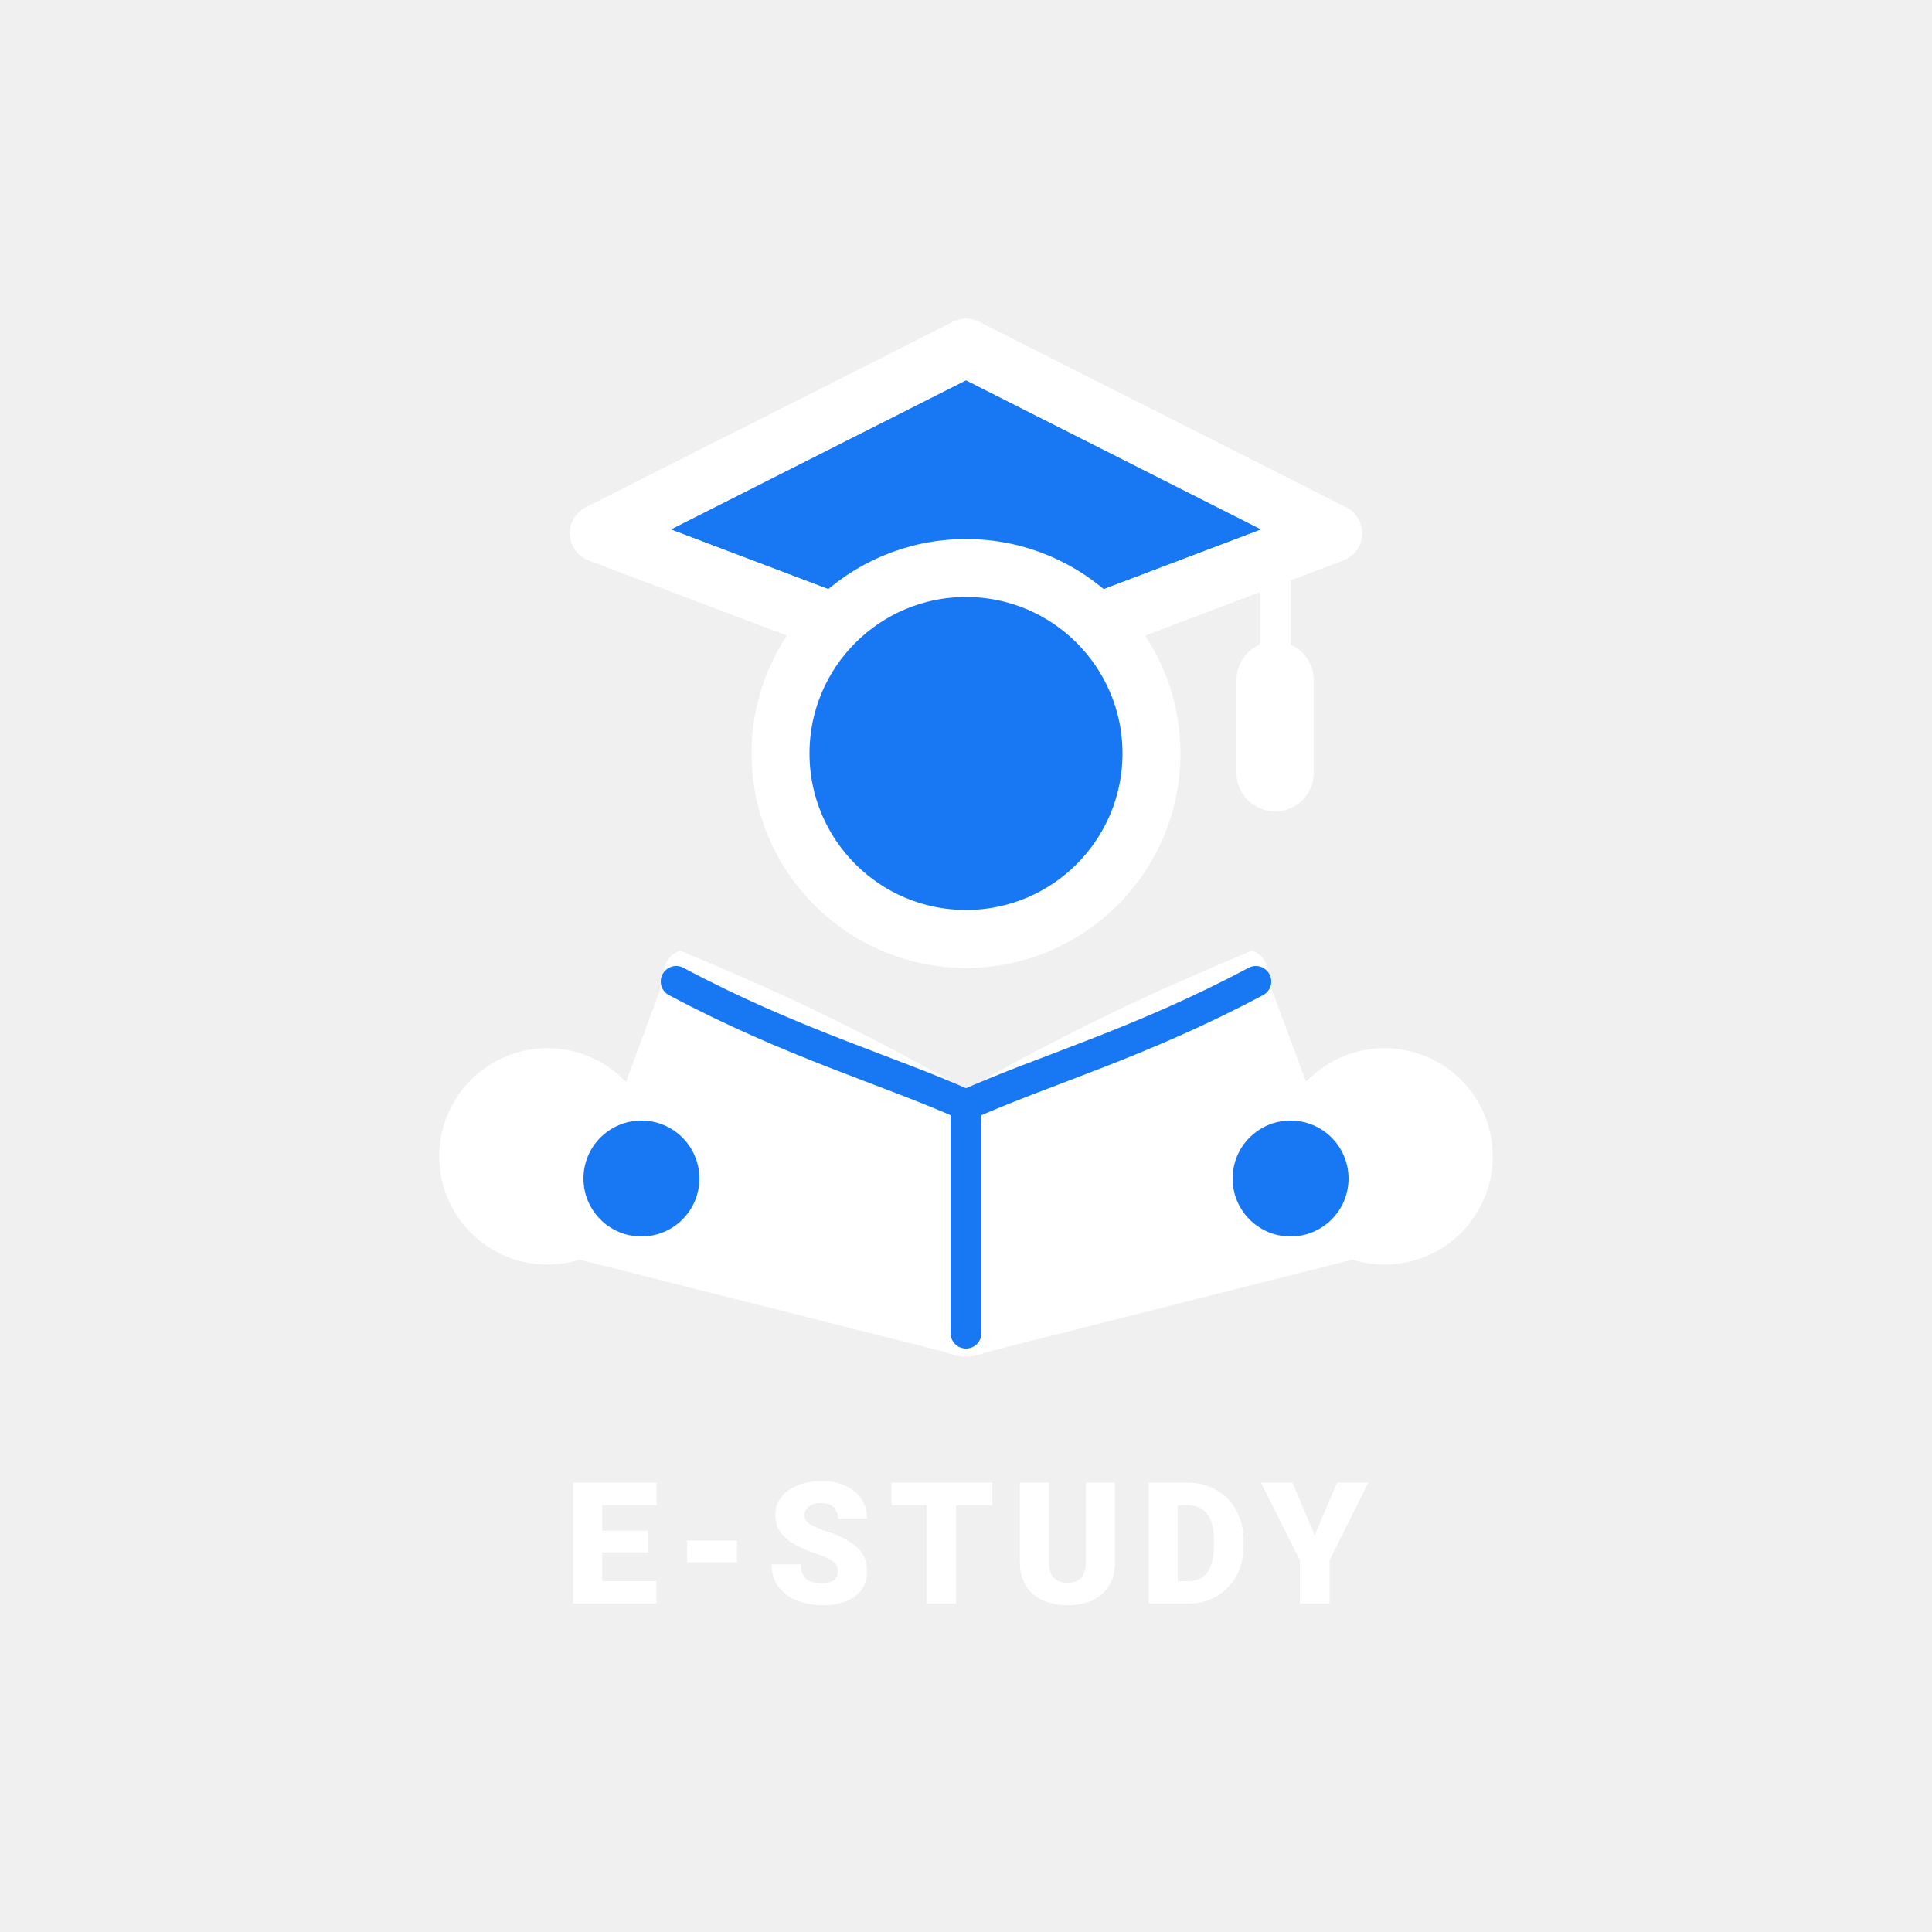
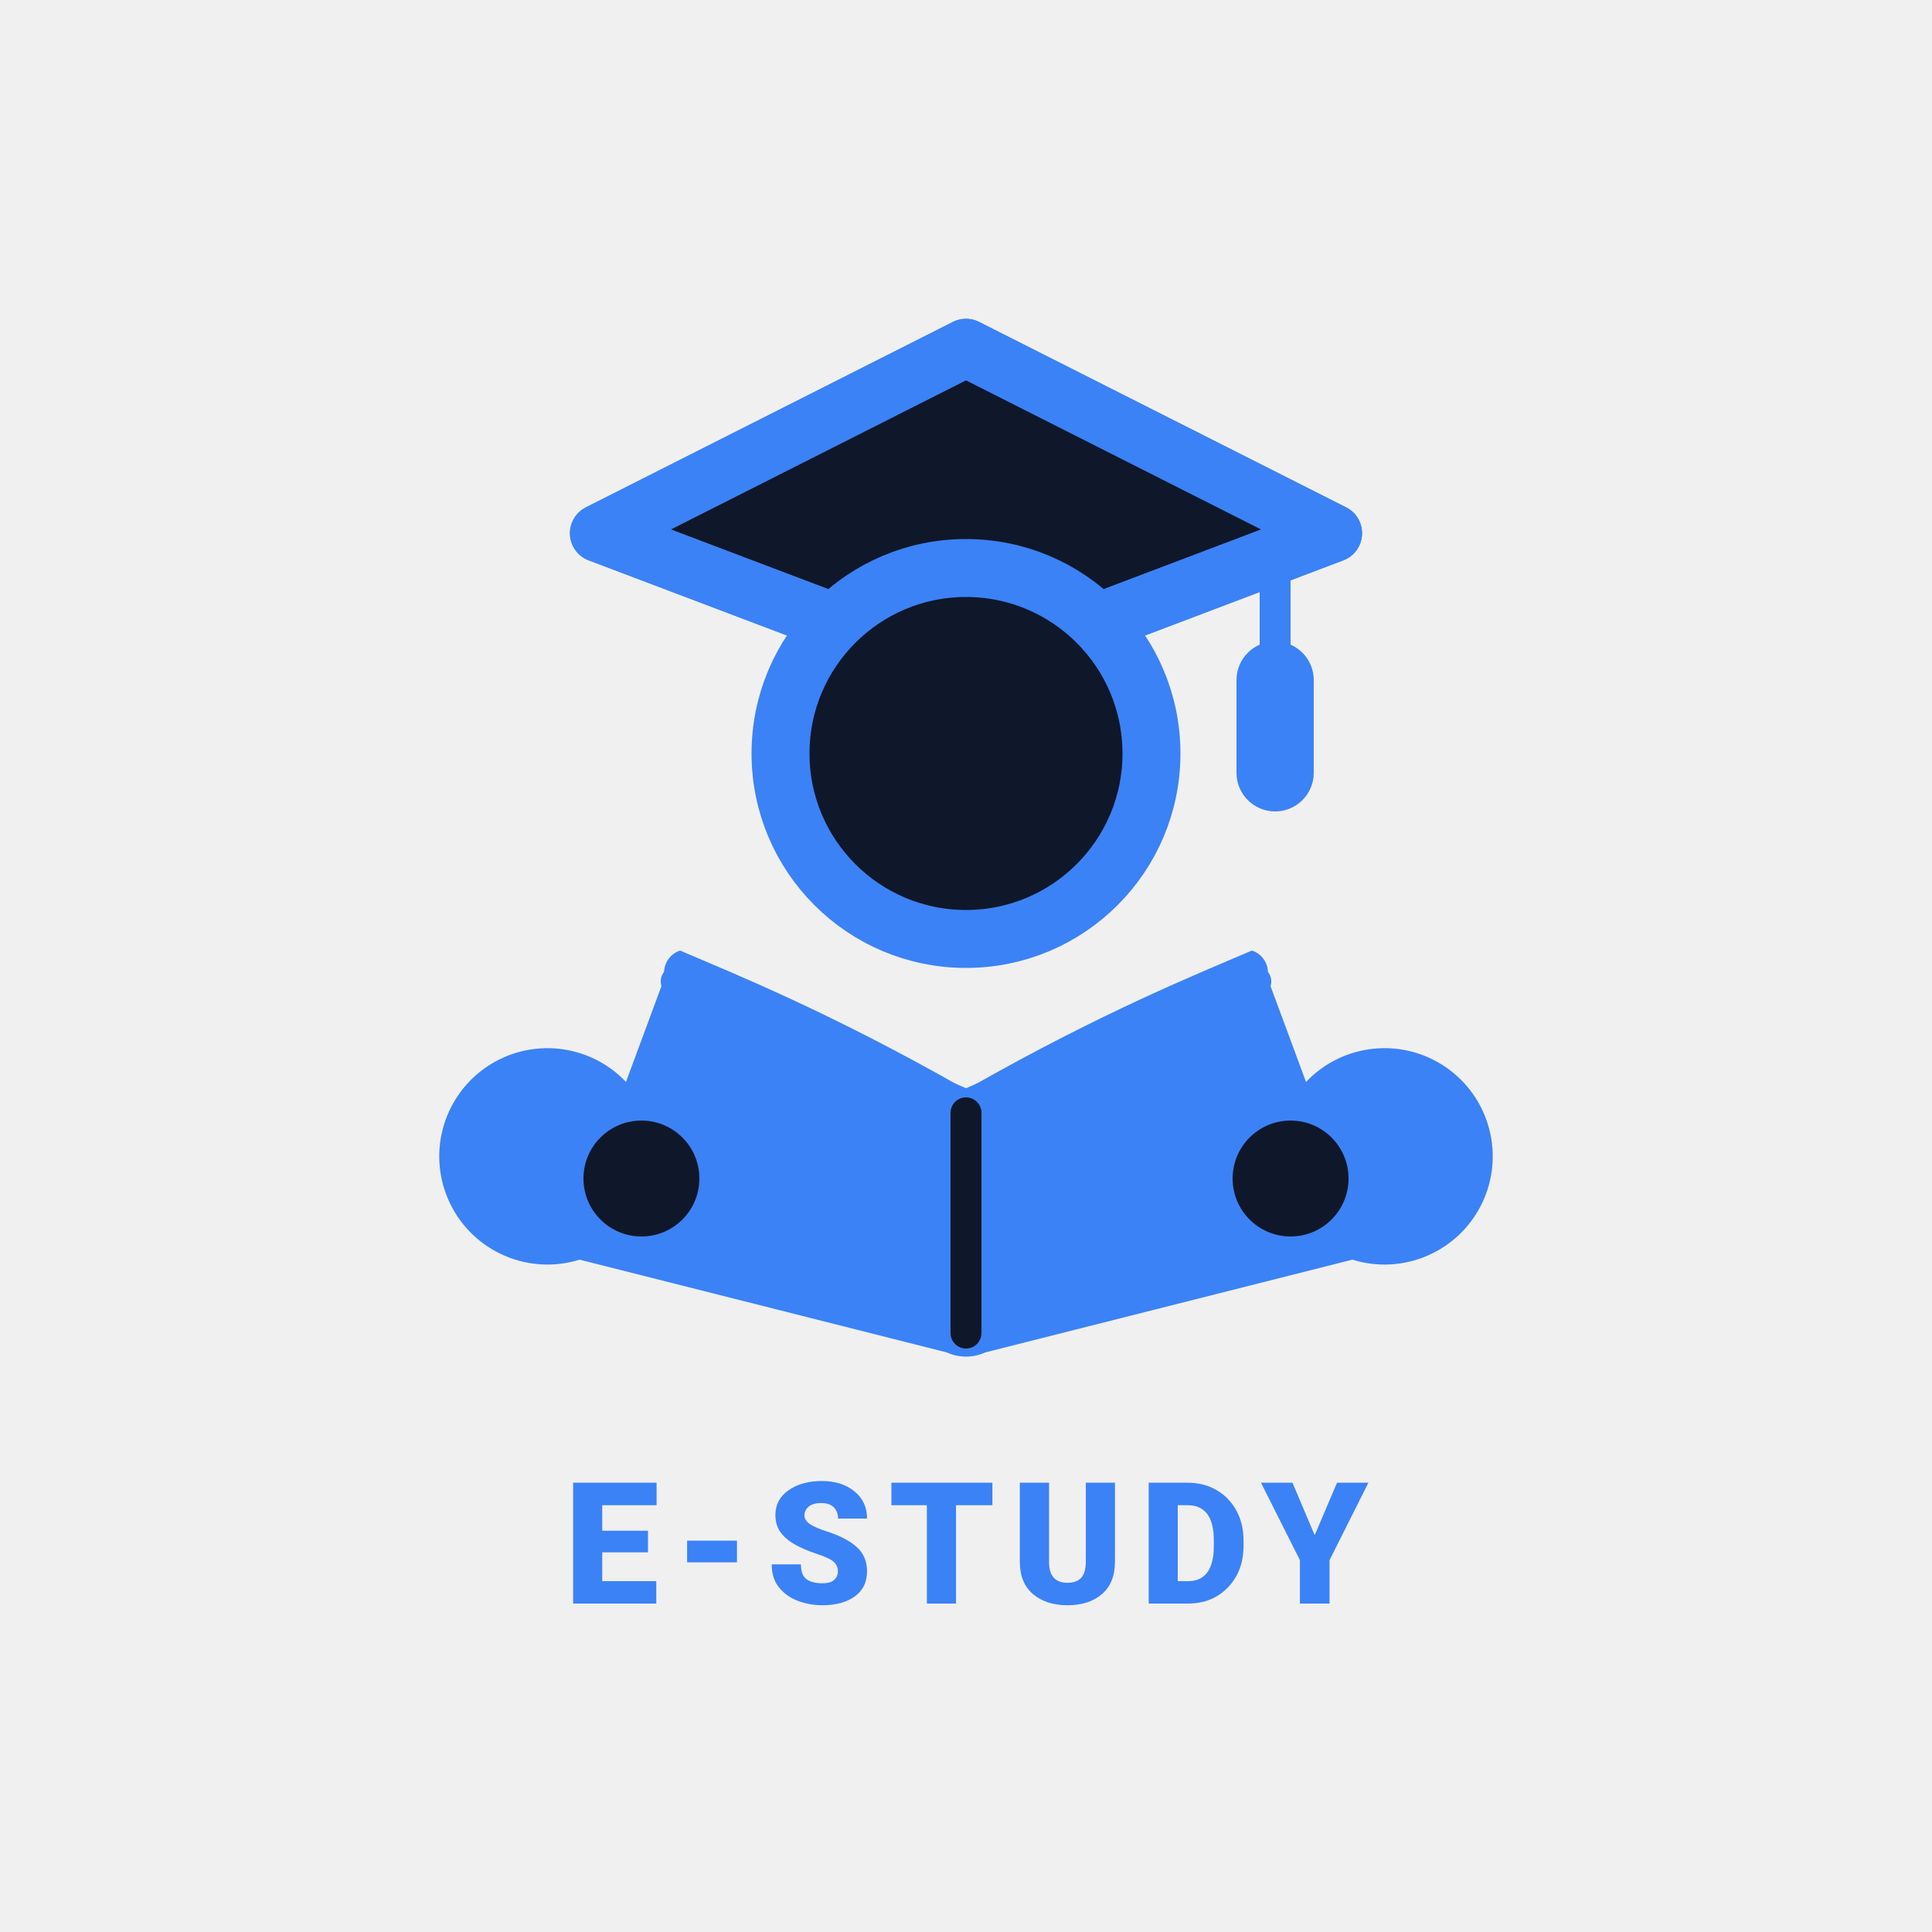
<svg xmlns="http://www.w3.org/2000/svg" viewBox="0 0 500 500" width="100%" height="100%">
-   <g fill="#ffffff" stroke="#ffffff" stroke-linejoin="round" stroke-linecap="round">
-     <polygon points="250,90 345,138 250,174 155,138" fill="#1877F2" stroke-width="15" />
+   <g fill="#3B82F6" stroke="#3B82F6" stroke-linejoin="round" stroke-linecap="round">
+     <polygon points="250,90 345,138 250,174 155,138" fill="#0F172A" stroke-width="15" />
    <polygon points="250,90 345,138 250,174 155,138" fill="none" stroke-width="15" />
    <line x1="330" y1="146" x2="330" y2="176" stroke-width="8" />
-     <rect x="320" y="166" width="20" height="44" rx="10" fill="#ffffff" stroke="none" />
-     <circle cx="250" cy="195" r="48" fill="#1877F2" stroke-width="15" />
-     <path d="M 250 282               C 285 262, 310 252, 324 246               A 6 6 0 0 1 328 253               L 338 280               A 28 28 0 1 1 350 326               L 255 350               A 12 12 0 0 1 245 350               L 150 326               A 28 28 0 1 1 162 280               L 172 253               A 6 6 0 0 1 176 246               C 190 252, 215 262, 250 282 Z" fill="#ffffff" stroke="none" />
-     <path d="M 175 254 C 205 270, 230 277, 250 286 C 270 277, 295 270, 325 254" fill="none" stroke="#1877F2" stroke-width="8" stroke-linecap="round" />
-     <line x1="250" y1="288" x2="250" y2="345" stroke="#1877F2" stroke-width="8" />
-     <circle cx="166" cy="305" r="15" fill="#1877F2" stroke="none" />
-     <circle cx="334" cy="305" r="15" fill="#1877F2" stroke="none" />
+     <rect x="320" y="166" width="20" height="44" rx="10" fill="#3B82F6" stroke="none" />
+     <circle cx="250" cy="195" r="48" fill="#0F172A" stroke-width="15" />
+     <path d="M 250 282               C 285 262, 310 252, 324 246               A 6 6 0 0 1 328 253               L 338 280               A 28 28 0 1 1 350 326               L 255 350               A 12 12 0 0 1 245 350               L 150 326               A 28 28 0 1 1 162 280               L 172 253               A 6 6 0 0 1 176 246               C 190 252, 215 262, 250 282 Z" fill="#3B82F6" stroke="none" />
+     <path d="M 175 254 C 205 270, 230 277, 250 286 C 270 277, 295 270, 325 254" fill="none" stroke="#3B82F6" stroke-width="8" stroke-linecap="round" />
+     <line x1="250" y1="288" x2="250" y2="345" stroke="#0F172A" stroke-width="8" />
+     <circle cx="166" cy="305" r="15" fill="#0F172A" stroke="none" />
+     <circle cx="334" cy="305" r="15" fill="#0F172A" stroke="none" />
  </g>
-   <text x="250" y="415" text-anchor="middle" fill="#ffffff" font-family="system-ui, -apple-system, BlinkMacSystemFont, 'Segoe UI', Roboto, Helvetica, Arial, sans-serif" font-size="44" font-weight="800" letter-spacing="4">
+   <text x="250" y="415" text-anchor="middle" fill="#3B82F6" font-family="system-ui, -apple-system, BlinkMacSystemFont, 'Segoe UI', Roboto, Helvetica, Arial, sans-serif" font-size="44" font-weight="800" letter-spacing="4">
    E-STUDY
  </text>
</svg>
